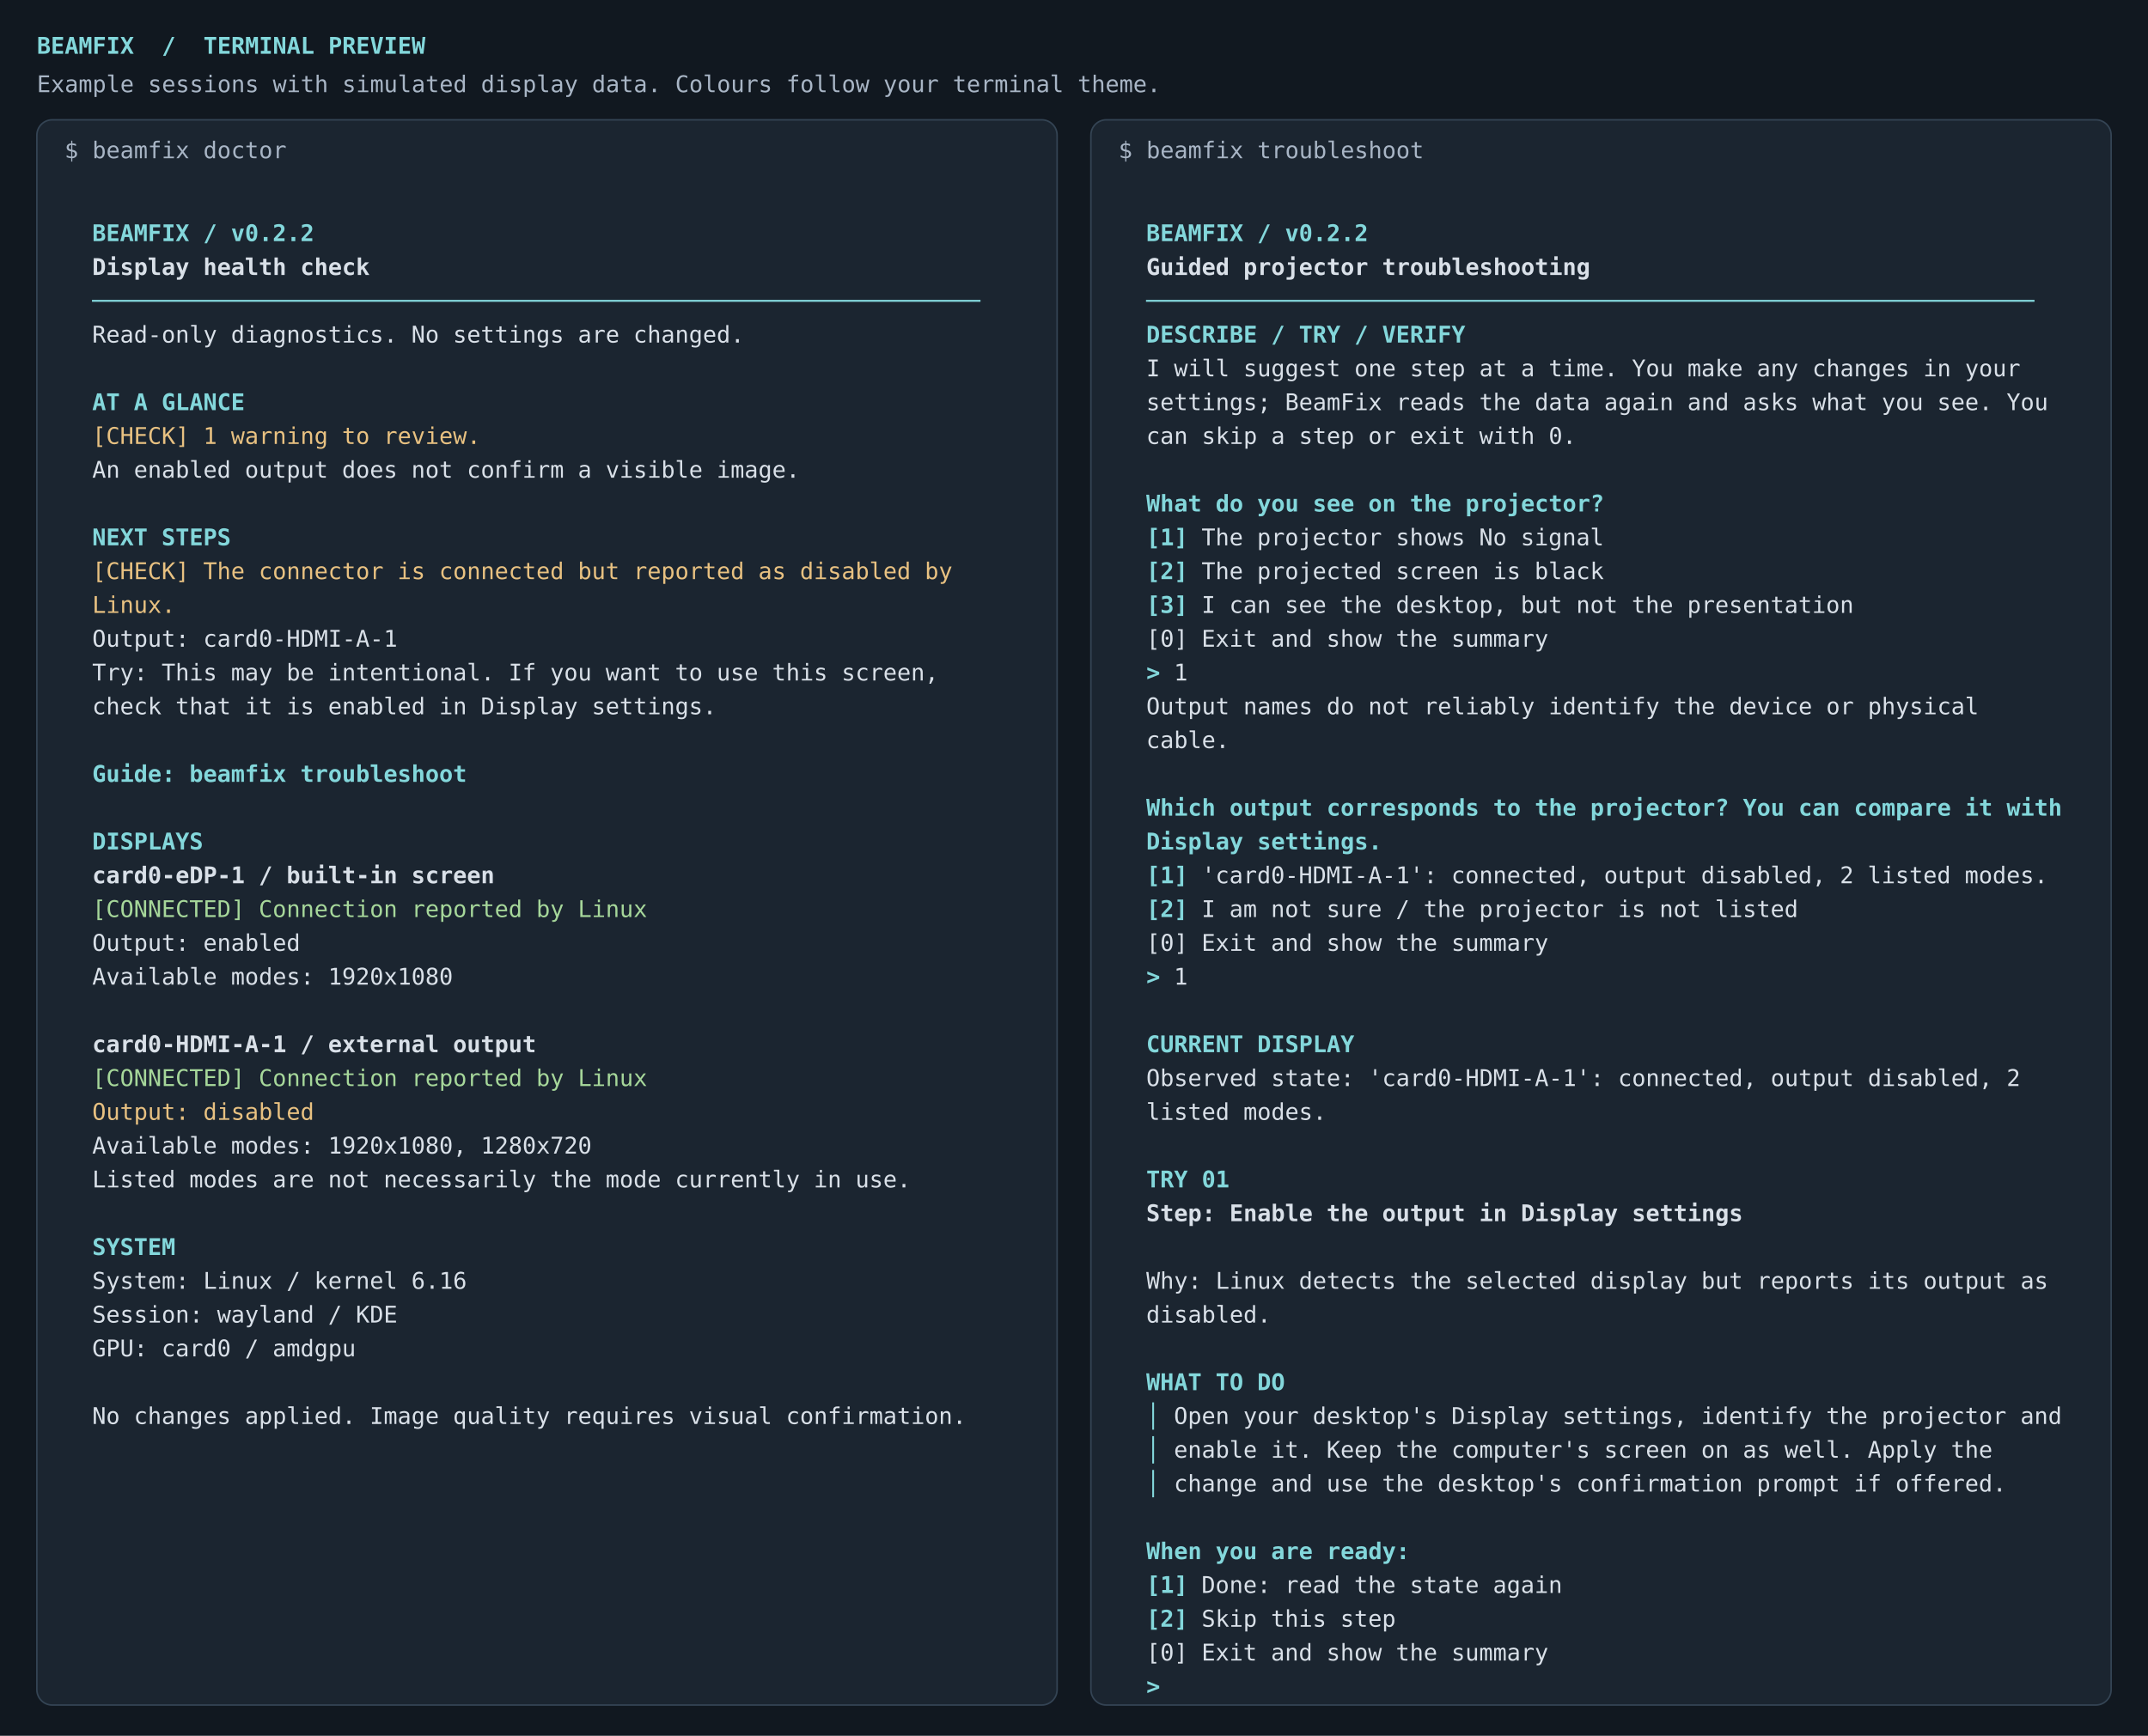
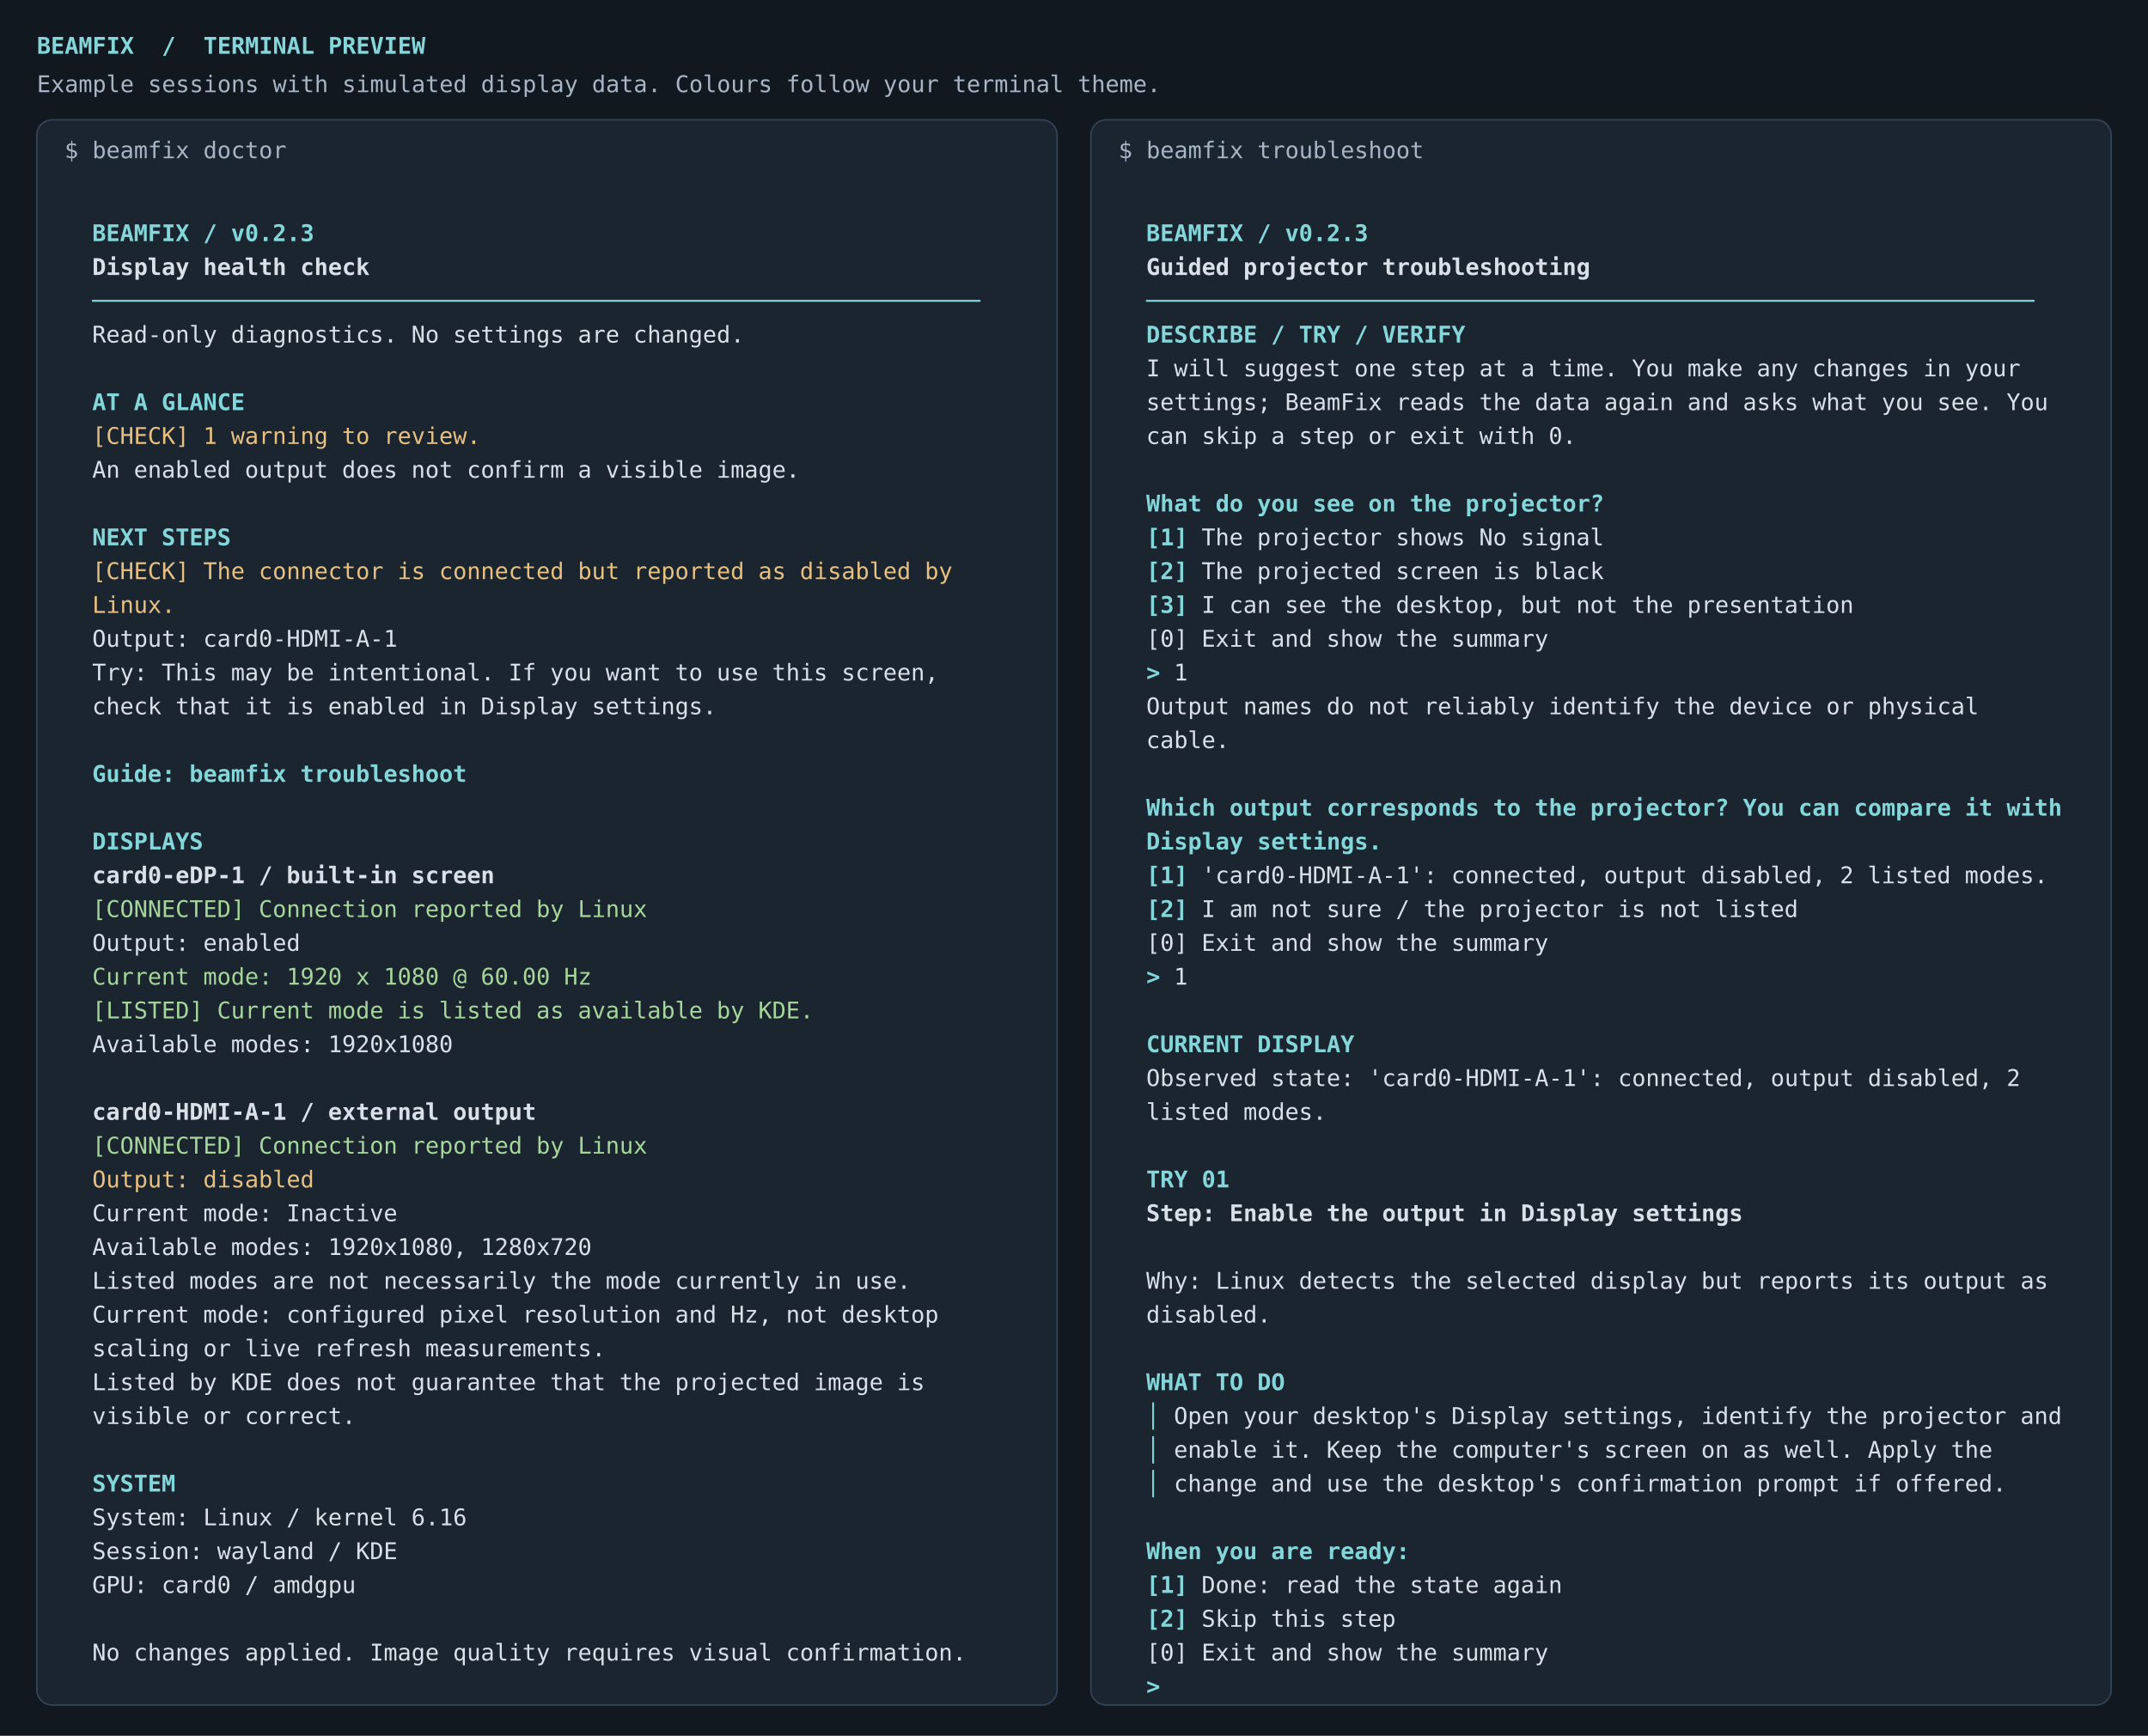
<svg xmlns="http://www.w3.org/2000/svg" width="1398" height="1130" viewBox="0 0 1398 1130" role="img" aria-labelledby="title desc">
  <rect width="1398" height="1130" fill="#111820" />
  <text x="24" y="35" fill="#83d7db" font-family="monospace" font-size="15" font-weight="700" xml:space="preserve">BEAMFIX  /  TERMINAL PREVIEW</text>
  <text x="24" y="60" fill="#a8b5c5" font-family="monospace" font-size="15" font-weight="400" xml:space="preserve">Example sessions with simulated display data. Colours follow your terminal theme.</text>
  <rect x="24" y="78" width="664" height="1032" rx="10" fill="#1b2530" stroke="#344454" />
  <text x="42" y="103" fill="#a8b5c5" font-family="monospace" font-size="15" font-weight="400" xml:space="preserve">$ beamfix doctor</text>
  <text x="42" y="157" fill="#d9e0e8" font-family="monospace" font-size="15" font-weight="400" xml:space="preserve">  </text>
-   <text x="60" y="157" fill="#83d7db" font-family="monospace" font-size="15" font-weight="700" xml:space="preserve">BEAMFIX / v0.2.2</text>
+   <text x="60" y="157" fill="#83d7db" font-family="monospace" font-size="15" font-weight="700" xml:space="preserve">BEAMFIX / v0.2.3</text>
  <text x="42" y="179" fill="#d9e0e8" font-family="monospace" font-size="15" font-weight="400" xml:space="preserve">  </text>
  <text x="60" y="179" fill="#d9e0e8" font-family="monospace" font-size="15" font-weight="700" xml:space="preserve">Display health check</text>
  <text x="42" y="201" fill="#d9e0e8" font-family="monospace" font-size="15" font-weight="400" xml:space="preserve">  </text>
  <text x="60" y="201" fill="#83d7db" font-family="monospace" font-size="15" font-weight="700" xml:space="preserve">────────────────────────────────────────────────────────────────</text>
  <text x="42" y="223" fill="#d9e0e8" font-family="monospace" font-size="15" font-weight="400" xml:space="preserve">  </text>
  <text x="60" y="223" fill="#d9e0e8" font-family="monospace" font-size="15" font-weight="400" xml:space="preserve">Read-only diagnostics. No settings are changed.</text>
  <text x="42" y="267" fill="#d9e0e8" font-family="monospace" font-size="15" font-weight="400" xml:space="preserve">  </text>
  <text x="60" y="267" fill="#83d7db" font-family="monospace" font-size="15" font-weight="700" xml:space="preserve">AT A GLANCE</text>
  <text x="42" y="289" fill="#d9e0e8" font-family="monospace" font-size="15" font-weight="400" xml:space="preserve">  </text>
  <text x="60" y="289" fill="#e8c181" font-family="monospace" font-size="15" font-weight="400" xml:space="preserve">[CHECK] 1 warning to review.</text>
  <text x="42" y="311" fill="#d9e0e8" font-family="monospace" font-size="15" font-weight="400" xml:space="preserve">  </text>
  <text x="60" y="311" fill="#d9e0e8" font-family="monospace" font-size="15" font-weight="400" xml:space="preserve">An enabled output does not confirm a visible image.</text>
  <text x="42" y="355" fill="#d9e0e8" font-family="monospace" font-size="15" font-weight="400" xml:space="preserve">  </text>
  <text x="60" y="355" fill="#83d7db" font-family="monospace" font-size="15" font-weight="700" xml:space="preserve">NEXT STEPS</text>
  <text x="42" y="377" fill="#d9e0e8" font-family="monospace" font-size="15" font-weight="400" xml:space="preserve">  </text>
  <text x="60" y="377" fill="#e8c181" font-family="monospace" font-size="15" font-weight="400" xml:space="preserve">[CHECK] The connector is connected but reported as disabled by</text>
  <text x="42" y="399" fill="#d9e0e8" font-family="monospace" font-size="15" font-weight="400" xml:space="preserve">  </text>
  <text x="60" y="399" fill="#e8c181" font-family="monospace" font-size="15" font-weight="400" xml:space="preserve">Linux.</text>
  <text x="42" y="421" fill="#d9e0e8" font-family="monospace" font-size="15" font-weight="400" xml:space="preserve">  </text>
  <text x="60" y="421" fill="#d9e0e8" font-family="monospace" font-size="15" font-weight="400" xml:space="preserve">Output: card0-HDMI-A-1</text>
  <text x="42" y="443" fill="#d9e0e8" font-family="monospace" font-size="15" font-weight="400" xml:space="preserve">  </text>
  <text x="60" y="443" fill="#d9e0e8" font-family="monospace" font-size="15" font-weight="400" xml:space="preserve">Try: This may be intentional. If you want to use this screen,</text>
  <text x="42" y="465" fill="#d9e0e8" font-family="monospace" font-size="15" font-weight="400" xml:space="preserve">  </text>
  <text x="60" y="465" fill="#d9e0e8" font-family="monospace" font-size="15" font-weight="400" xml:space="preserve">check that it is enabled in Display settings.</text>
  <text x="42" y="509" fill="#d9e0e8" font-family="monospace" font-size="15" font-weight="400" xml:space="preserve">  </text>
  <text x="60" y="509" fill="#83d7db" font-family="monospace" font-size="15" font-weight="700" xml:space="preserve">Guide: beamfix troubleshoot</text>
  <text x="42" y="553" fill="#d9e0e8" font-family="monospace" font-size="15" font-weight="400" xml:space="preserve">  </text>
  <text x="60" y="553" fill="#83d7db" font-family="monospace" font-size="15" font-weight="700" xml:space="preserve">DISPLAYS</text>
  <text x="42" y="575" fill="#d9e0e8" font-family="monospace" font-size="15" font-weight="400" xml:space="preserve">  </text>
  <text x="60" y="575" fill="#d9e0e8" font-family="monospace" font-size="15" font-weight="700" xml:space="preserve">card0-eDP-1 / built-in screen</text>
  <text x="42" y="597" fill="#d9e0e8" font-family="monospace" font-size="15" font-weight="400" xml:space="preserve">  </text>
  <text x="60" y="597" fill="#a6d79a" font-family="monospace" font-size="15" font-weight="400" xml:space="preserve">[CONNECTED] Connection reported by Linux</text>
  <text x="42" y="619" fill="#d9e0e8" font-family="monospace" font-size="15" font-weight="400" xml:space="preserve">  </text>
  <text x="60" y="619" fill="#d9e0e8" font-family="monospace" font-size="15" font-weight="400" xml:space="preserve">Output: enabled</text>
  <text x="42" y="641" fill="#d9e0e8" font-family="monospace" font-size="15" font-weight="400" xml:space="preserve">  </text>
-   <text x="60" y="641" fill="#d9e0e8" font-family="monospace" font-size="15" font-weight="400" xml:space="preserve">Available modes: 1920x1080</text>
+   <text x="60" y="641" fill="#a6d79a" font-family="monospace" font-size="15" font-weight="400" xml:space="preserve">Current mode: 1920 x 1080 @ 60.00 Hz</text>
+   <text x="42" y="663" fill="#d9e0e8" font-family="monospace" font-size="15" font-weight="400" xml:space="preserve">  </text>
+   <text x="60" y="663" fill="#a6d79a" font-family="monospace" font-size="15" font-weight="400" xml:space="preserve">[LISTED] Current mode is listed as available by KDE.</text>
  <text x="42" y="685" fill="#d9e0e8" font-family="monospace" font-size="15" font-weight="400" xml:space="preserve">  </text>
-   <text x="60" y="685" fill="#d9e0e8" font-family="monospace" font-size="15" font-weight="700" xml:space="preserve">card0-HDMI-A-1 / external output</text>
-   <text x="42" y="707" fill="#d9e0e8" font-family="monospace" font-size="15" font-weight="400" xml:space="preserve">  </text>
-   <text x="60" y="707" fill="#a6d79a" font-family="monospace" font-size="15" font-weight="400" xml:space="preserve">[CONNECTED] Connection reported by Linux</text>
+   <text x="60" y="685" fill="#d9e0e8" font-family="monospace" font-size="15" font-weight="400" xml:space="preserve">Available modes: 1920x1080</text>
  <text x="42" y="729" fill="#d9e0e8" font-family="monospace" font-size="15" font-weight="400" xml:space="preserve">  </text>
-   <text x="60" y="729" fill="#e8c181" font-family="monospace" font-size="15" font-weight="400" xml:space="preserve">Output: disabled</text>
+   <text x="60" y="729" fill="#d9e0e8" font-family="monospace" font-size="15" font-weight="700" xml:space="preserve">card0-HDMI-A-1 / external output</text>
  <text x="42" y="751" fill="#d9e0e8" font-family="monospace" font-size="15" font-weight="400" xml:space="preserve">  </text>
-   <text x="60" y="751" fill="#d9e0e8" font-family="monospace" font-size="15" font-weight="400" xml:space="preserve">Available modes: 1920x1080, 1280x720</text>
+   <text x="60" y="751" fill="#a6d79a" font-family="monospace" font-size="15" font-weight="400" xml:space="preserve">[CONNECTED] Connection reported by Linux</text>
  <text x="42" y="773" fill="#d9e0e8" font-family="monospace" font-size="15" font-weight="400" xml:space="preserve">  </text>
-   <text x="60" y="773" fill="#d9e0e8" font-family="monospace" font-size="15" font-weight="400" xml:space="preserve">Listed modes are not necessarily the mode currently in use.</text>
+   <text x="60" y="773" fill="#e8c181" font-family="monospace" font-size="15" font-weight="400" xml:space="preserve">Output: disabled</text>
+   <text x="42" y="795" fill="#d9e0e8" font-family="monospace" font-size="15" font-weight="400" xml:space="preserve">  </text>
+   <text x="60" y="795" fill="#d9e0e8" font-family="monospace" font-size="15" font-weight="400" xml:space="preserve">Current mode: Inactive</text>
  <text x="42" y="817" fill="#d9e0e8" font-family="monospace" font-size="15" font-weight="400" xml:space="preserve">  </text>
-   <text x="60" y="817" fill="#83d7db" font-family="monospace" font-size="15" font-weight="700" xml:space="preserve">SYSTEM</text>
+   <text x="60" y="817" fill="#d9e0e8" font-family="monospace" font-size="15" font-weight="400" xml:space="preserve">Available modes: 1920x1080, 1280x720</text>
  <text x="42" y="839" fill="#d9e0e8" font-family="monospace" font-size="15" font-weight="400" xml:space="preserve">  </text>
-   <text x="60" y="839" fill="#d9e0e8" font-family="monospace" font-size="15" font-weight="400" xml:space="preserve">System: Linux / kernel 6.16</text>
+   <text x="60" y="839" fill="#d9e0e8" font-family="monospace" font-size="15" font-weight="400" xml:space="preserve">Listed modes are not necessarily the mode currently in use.</text>
  <text x="42" y="861" fill="#d9e0e8" font-family="monospace" font-size="15" font-weight="400" xml:space="preserve">  </text>
-   <text x="60" y="861" fill="#d9e0e8" font-family="monospace" font-size="15" font-weight="400" xml:space="preserve">Session: wayland / KDE</text>
+   <text x="60" y="861" fill="#d9e0e8" font-family="monospace" font-size="15" font-weight="400" xml:space="preserve">Current mode: configured pixel resolution and Hz, not desktop</text>
  <text x="42" y="883" fill="#d9e0e8" font-family="monospace" font-size="15" font-weight="400" xml:space="preserve">  </text>
-   <text x="60" y="883" fill="#d9e0e8" font-family="monospace" font-size="15" font-weight="400" xml:space="preserve">GPU: card0 / amdgpu</text>
+   <text x="60" y="883" fill="#d9e0e8" font-family="monospace" font-size="15" font-weight="400" xml:space="preserve">scaling or live refresh measurements.</text>
+   <text x="42" y="905" fill="#d9e0e8" font-family="monospace" font-size="15" font-weight="400" xml:space="preserve">  </text>
+   <text x="60" y="905" fill="#d9e0e8" font-family="monospace" font-size="15" font-weight="400" xml:space="preserve">Listed by KDE does not guarantee that the projected image is</text>
  <text x="42" y="927" fill="#d9e0e8" font-family="monospace" font-size="15" font-weight="400" xml:space="preserve">  </text>
-   <text x="60" y="927" fill="#d9e0e8" font-family="monospace" font-size="15" font-weight="400" xml:space="preserve">No changes applied. Image quality requires visual confirmation.</text>
+   <text x="60" y="927" fill="#d9e0e8" font-family="monospace" font-size="15" font-weight="400" xml:space="preserve">visible or correct.</text>
+   <text x="42" y="971" fill="#d9e0e8" font-family="monospace" font-size="15" font-weight="400" xml:space="preserve">  </text>
+   <text x="60" y="971" fill="#83d7db" font-family="monospace" font-size="15" font-weight="700" xml:space="preserve">SYSTEM</text>
+   <text x="42" y="993" fill="#d9e0e8" font-family="monospace" font-size="15" font-weight="400" xml:space="preserve">  </text>
+   <text x="60" y="993" fill="#d9e0e8" font-family="monospace" font-size="15" font-weight="400" xml:space="preserve">System: Linux / kernel 6.16</text>
+   <text x="42" y="1015" fill="#d9e0e8" font-family="monospace" font-size="15" font-weight="400" xml:space="preserve">  </text>
+   <text x="60" y="1015" fill="#d9e0e8" font-family="monospace" font-size="15" font-weight="400" xml:space="preserve">Session: wayland / KDE</text>
+   <text x="42" y="1037" fill="#d9e0e8" font-family="monospace" font-size="15" font-weight="400" xml:space="preserve">  </text>
+   <text x="60" y="1037" fill="#d9e0e8" font-family="monospace" font-size="15" font-weight="400" xml:space="preserve">GPU: card0 / amdgpu</text>
+   <text x="42" y="1081" fill="#d9e0e8" font-family="monospace" font-size="15" font-weight="400" xml:space="preserve">  </text>
+   <text x="60" y="1081" fill="#d9e0e8" font-family="monospace" font-size="15" font-weight="400" xml:space="preserve">No changes applied. Image quality requires visual confirmation.</text>
  <rect x="710" y="78" width="664" height="1032" rx="10" fill="#1b2530" stroke="#344454" />
  <text x="728" y="103" fill="#a8b5c5" font-family="monospace" font-size="15" font-weight="400" xml:space="preserve">$ beamfix troubleshoot</text>
  <text x="728" y="157" fill="#d9e0e8" font-family="monospace" font-size="15" font-weight="400" xml:space="preserve">  </text>
-   <text x="746" y="157" fill="#83d7db" font-family="monospace" font-size="15" font-weight="700" xml:space="preserve">BEAMFIX / v0.2.2</text>
+   <text x="746" y="157" fill="#83d7db" font-family="monospace" font-size="15" font-weight="700" xml:space="preserve">BEAMFIX / v0.2.3</text>
  <text x="728" y="179" fill="#d9e0e8" font-family="monospace" font-size="15" font-weight="400" xml:space="preserve">  </text>
  <text x="746" y="179" fill="#d9e0e8" font-family="monospace" font-size="15" font-weight="700" xml:space="preserve">Guided projector troubleshooting</text>
  <text x="728" y="201" fill="#d9e0e8" font-family="monospace" font-size="15" font-weight="400" xml:space="preserve">  </text>
  <text x="746" y="201" fill="#83d7db" font-family="monospace" font-size="15" font-weight="700" xml:space="preserve">────────────────────────────────────────────────────────────────</text>
  <text x="728" y="223" fill="#d9e0e8" font-family="monospace" font-size="15" font-weight="400" xml:space="preserve">  </text>
  <text x="746" y="223" fill="#83d7db" font-family="monospace" font-size="15" font-weight="700" xml:space="preserve">DESCRIBE / TRY / VERIFY</text>
  <text x="728" y="245" fill="#d9e0e8" font-family="monospace" font-size="15" font-weight="400" xml:space="preserve">  </text>
  <text x="746" y="245" fill="#d9e0e8" font-family="monospace" font-size="15" font-weight="400" xml:space="preserve">I will suggest one step at a time. You make any changes in your</text>
  <text x="728" y="267" fill="#d9e0e8" font-family="monospace" font-size="15" font-weight="400" xml:space="preserve">  </text>
  <text x="746" y="267" fill="#d9e0e8" font-family="monospace" font-size="15" font-weight="400" xml:space="preserve">settings; BeamFix reads the data again and asks what you see. You</text>
  <text x="728" y="289" fill="#d9e0e8" font-family="monospace" font-size="15" font-weight="400" xml:space="preserve">  </text>
  <text x="746" y="289" fill="#d9e0e8" font-family="monospace" font-size="15" font-weight="400" xml:space="preserve">can skip a step or exit with 0.</text>
  <text x="728" y="333" fill="#d9e0e8" font-family="monospace" font-size="15" font-weight="400" xml:space="preserve">  </text>
  <text x="746" y="333" fill="#83d7db" font-family="monospace" font-size="15" font-weight="700" xml:space="preserve">What do you see on the projector?</text>
  <text x="728" y="355" fill="#83d7db" font-family="monospace" font-size="15" font-weight="700" xml:space="preserve">  [1] </text>
  <text x="782" y="355" fill="#d9e0e8" font-family="monospace" font-size="15" font-weight="400" xml:space="preserve">The projector shows No signal</text>
  <text x="728" y="377" fill="#83d7db" font-family="monospace" font-size="15" font-weight="700" xml:space="preserve">  [2] </text>
  <text x="782" y="377" fill="#d9e0e8" font-family="monospace" font-size="15" font-weight="400" xml:space="preserve">The projected screen is black</text>
  <text x="728" y="399" fill="#83d7db" font-family="monospace" font-size="15" font-weight="700" xml:space="preserve">  [3] </text>
  <text x="782" y="399" fill="#d9e0e8" font-family="monospace" font-size="15" font-weight="400" xml:space="preserve">I can see the desktop, but not the presentation</text>
  <text x="728" y="421" fill="#d9e0e8" font-family="monospace" font-size="15" font-weight="400" xml:space="preserve">  [0] </text>
  <text x="782" y="421" fill="#d9e0e8" font-family="monospace" font-size="15" font-weight="400" xml:space="preserve">Exit and show the summary</text>
  <text x="728" y="443" fill="#83d7db" font-family="monospace" font-size="15" font-weight="700" xml:space="preserve">  &gt; </text>
  <text x="764" y="443" fill="#d9e0e8" font-family="monospace" font-size="15" font-weight="400" xml:space="preserve">1</text>
  <text x="728" y="465" fill="#d9e0e8" font-family="monospace" font-size="15" font-weight="400" xml:space="preserve">  </text>
  <text x="746" y="465" fill="#d9e0e8" font-family="monospace" font-size="15" font-weight="400" xml:space="preserve">Output names do not reliably identify the device or physical</text>
  <text x="728" y="487" fill="#d9e0e8" font-family="monospace" font-size="15" font-weight="400" xml:space="preserve">  </text>
  <text x="746" y="487" fill="#d9e0e8" font-family="monospace" font-size="15" font-weight="400" xml:space="preserve">cable.</text>
  <text x="728" y="531" fill="#d9e0e8" font-family="monospace" font-size="15" font-weight="400" xml:space="preserve">  </text>
  <text x="746" y="531" fill="#83d7db" font-family="monospace" font-size="15" font-weight="700" xml:space="preserve">Which output corresponds to the projector? You can compare it with</text>
  <text x="728" y="553" fill="#d9e0e8" font-family="monospace" font-size="15" font-weight="400" xml:space="preserve">  </text>
  <text x="746" y="553" fill="#83d7db" font-family="monospace" font-size="15" font-weight="700" xml:space="preserve">Display settings.</text>
  <text x="728" y="575" fill="#83d7db" font-family="monospace" font-size="15" font-weight="700" xml:space="preserve">  [1] </text>
  <text x="782" y="575" fill="#d9e0e8" font-family="monospace" font-size="15" font-weight="400" xml:space="preserve">'card0-HDMI-A-1': connected, output disabled, 2 listed modes.</text>
  <text x="728" y="597" fill="#83d7db" font-family="monospace" font-size="15" font-weight="700" xml:space="preserve">  [2] </text>
  <text x="782" y="597" fill="#d9e0e8" font-family="monospace" font-size="15" font-weight="400" xml:space="preserve">I am not sure / the projector is not listed</text>
  <text x="728" y="619" fill="#d9e0e8" font-family="monospace" font-size="15" font-weight="400" xml:space="preserve">  [0] </text>
  <text x="782" y="619" fill="#d9e0e8" font-family="monospace" font-size="15" font-weight="400" xml:space="preserve">Exit and show the summary</text>
  <text x="728" y="641" fill="#83d7db" font-family="monospace" font-size="15" font-weight="700" xml:space="preserve">  &gt; </text>
  <text x="764" y="641" fill="#d9e0e8" font-family="monospace" font-size="15" font-weight="400" xml:space="preserve">1</text>
  <text x="728" y="685" fill="#d9e0e8" font-family="monospace" font-size="15" font-weight="400" xml:space="preserve">  </text>
  <text x="746" y="685" fill="#83d7db" font-family="monospace" font-size="15" font-weight="700" xml:space="preserve">CURRENT DISPLAY</text>
  <text x="728" y="707" fill="#d9e0e8" font-family="monospace" font-size="15" font-weight="400" xml:space="preserve">  </text>
  <text x="746" y="707" fill="#d9e0e8" font-family="monospace" font-size="15" font-weight="400" xml:space="preserve">Observed state: 'card0-HDMI-A-1': connected, output disabled, 2</text>
  <text x="728" y="729" fill="#d9e0e8" font-family="monospace" font-size="15" font-weight="400" xml:space="preserve">  </text>
  <text x="746" y="729" fill="#d9e0e8" font-family="monospace" font-size="15" font-weight="400" xml:space="preserve">listed modes.</text>
  <text x="728" y="773" fill="#d9e0e8" font-family="monospace" font-size="15" font-weight="400" xml:space="preserve">  </text>
  <text x="746" y="773" fill="#83d7db" font-family="monospace" font-size="15" font-weight="700" xml:space="preserve">TRY 01</text>
  <text x="728" y="795" fill="#d9e0e8" font-family="monospace" font-size="15" font-weight="400" xml:space="preserve">  </text>
  <text x="746" y="795" fill="#d9e0e8" font-family="monospace" font-size="15" font-weight="700" xml:space="preserve">Step: Enable the output in Display settings</text>
  <text x="728" y="839" fill="#d9e0e8" font-family="monospace" font-size="15" font-weight="400" xml:space="preserve">  </text>
  <text x="746" y="839" fill="#d9e0e8" font-family="monospace" font-size="15" font-weight="400" xml:space="preserve">Why: Linux detects the selected display but reports its output as</text>
  <text x="728" y="861" fill="#d9e0e8" font-family="monospace" font-size="15" font-weight="400" xml:space="preserve">  </text>
  <text x="746" y="861" fill="#d9e0e8" font-family="monospace" font-size="15" font-weight="400" xml:space="preserve">disabled.</text>
  <text x="728" y="905" fill="#d9e0e8" font-family="monospace" font-size="15" font-weight="400" xml:space="preserve">  </text>
  <text x="746" y="905" fill="#83d7db" font-family="monospace" font-size="15" font-weight="700" xml:space="preserve">WHAT TO DO</text>
  <text x="728" y="927" fill="#d9e0e8" font-family="monospace" font-size="15" font-weight="400" xml:space="preserve">  </text>
  <text x="746" y="927" fill="#83d7db" font-family="monospace" font-size="15" font-weight="700" xml:space="preserve">│ </text>
  <text x="764" y="927" fill="#d9e0e8" font-family="monospace" font-size="15" font-weight="400" xml:space="preserve">Open your desktop's Display settings, identify the projector and</text>
  <text x="728" y="949" fill="#d9e0e8" font-family="monospace" font-size="15" font-weight="400" xml:space="preserve">  </text>
  <text x="746" y="949" fill="#83d7db" font-family="monospace" font-size="15" font-weight="700" xml:space="preserve">│ </text>
  <text x="764" y="949" fill="#d9e0e8" font-family="monospace" font-size="15" font-weight="400" xml:space="preserve">enable it. Keep the computer's screen on as well. Apply the</text>
  <text x="728" y="971" fill="#d9e0e8" font-family="monospace" font-size="15" font-weight="400" xml:space="preserve">  </text>
  <text x="746" y="971" fill="#83d7db" font-family="monospace" font-size="15" font-weight="700" xml:space="preserve">│ </text>
  <text x="764" y="971" fill="#d9e0e8" font-family="monospace" font-size="15" font-weight="400" xml:space="preserve">change and use the desktop's confirmation prompt if offered.</text>
  <text x="728" y="1015" fill="#d9e0e8" font-family="monospace" font-size="15" font-weight="400" xml:space="preserve">  </text>
  <text x="746" y="1015" fill="#83d7db" font-family="monospace" font-size="15" font-weight="700" xml:space="preserve">When you are ready:</text>
  <text x="728" y="1037" fill="#83d7db" font-family="monospace" font-size="15" font-weight="700" xml:space="preserve">  [1] </text>
  <text x="782" y="1037" fill="#d9e0e8" font-family="monospace" font-size="15" font-weight="400" xml:space="preserve">Done: read the state again</text>
  <text x="728" y="1059" fill="#83d7db" font-family="monospace" font-size="15" font-weight="700" xml:space="preserve">  [2] </text>
  <text x="782" y="1059" fill="#d9e0e8" font-family="monospace" font-size="15" font-weight="400" xml:space="preserve">Skip this step</text>
  <text x="728" y="1081" fill="#d9e0e8" font-family="monospace" font-size="15" font-weight="400" xml:space="preserve">  [0] </text>
  <text x="782" y="1081" fill="#d9e0e8" font-family="monospace" font-size="15" font-weight="400" xml:space="preserve">Exit and show the summary</text>
  <text x="728" y="1103" fill="#83d7db" font-family="monospace" font-size="15" font-weight="700" xml:space="preserve">  &gt; </text>
</svg>
